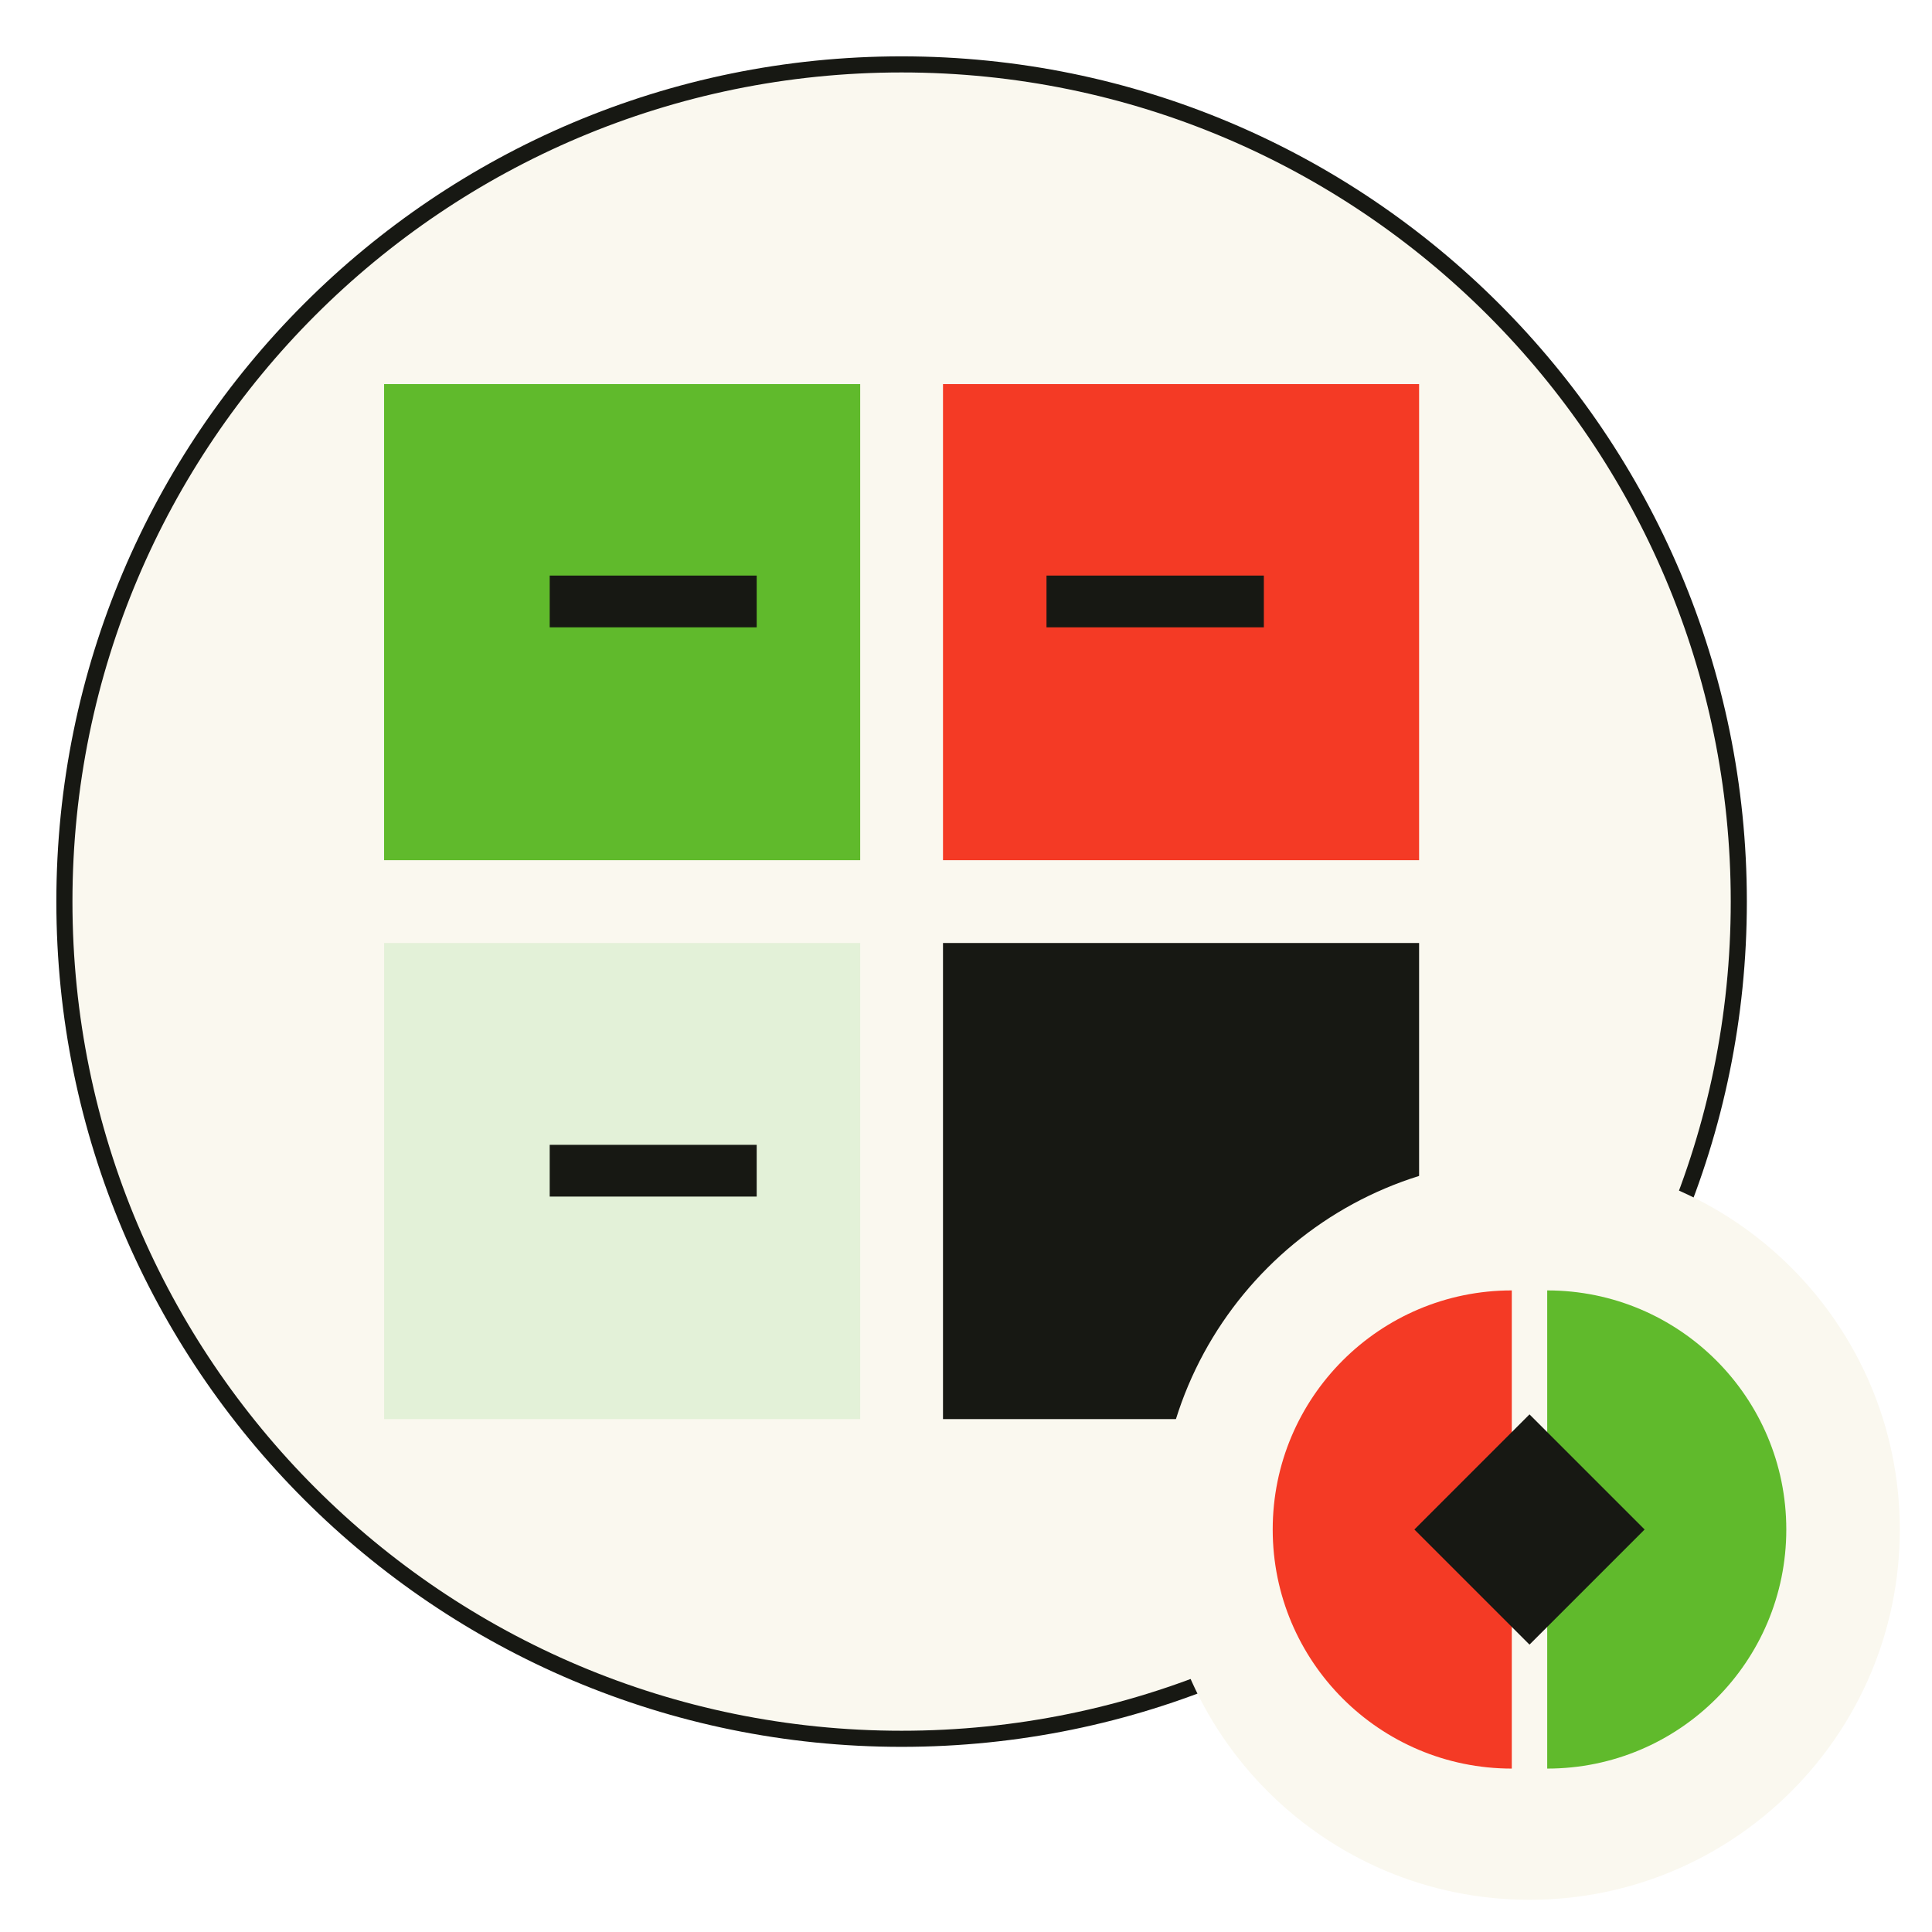
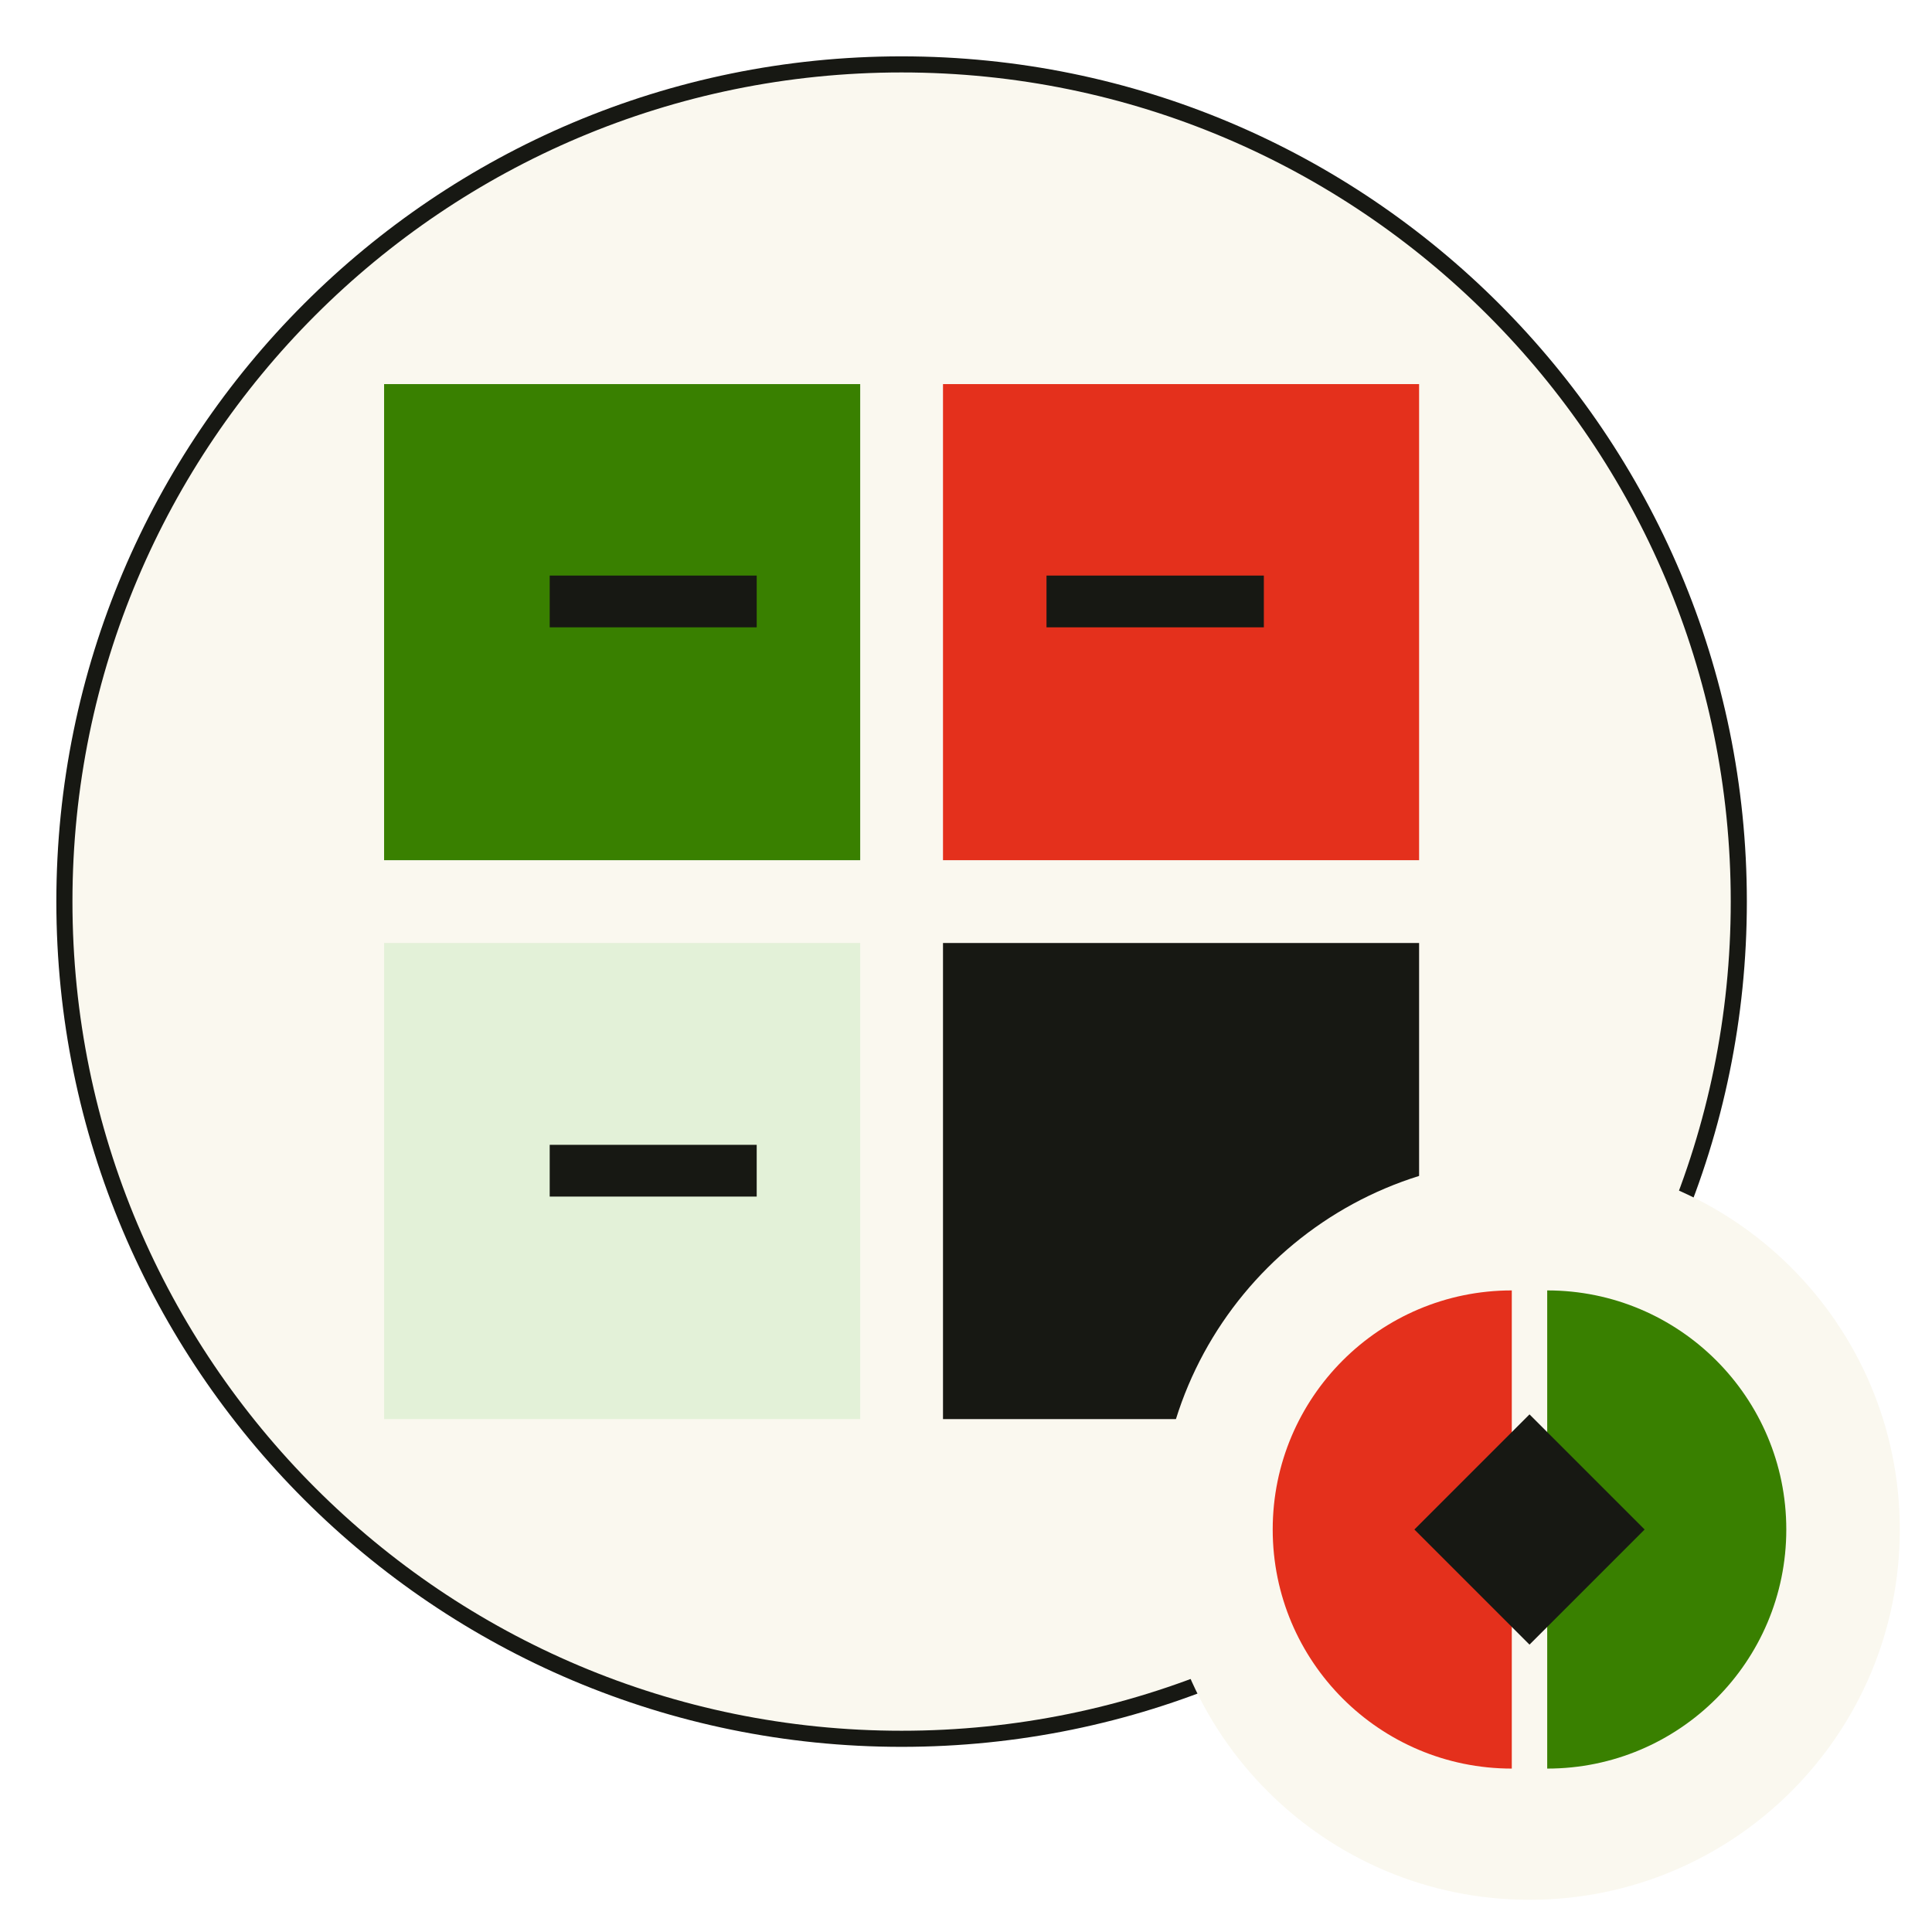
<svg xmlns="http://www.w3.org/2000/svg" viewBox="0 0 240 240" role="img" aria-label="The prisoner’s dilemma, from How to understand others better">
  <circle cx="112" cy="112" r="104" fill="#faf8ef" stroke="#171813" stroke-width="2" />
  <svg x="22" y="22" width="180" height="180" viewBox="0 0 140 140">
-     <rect x="20" y="20" width="46" height="46" rx="0" fill="#60ba2c" stroke="none" />
-     <rect x="74" y="20" width="46" height="46" rx="0" fill="#f43a25" stroke="none" />
+     <rect x="20" y="20" width="46" height="46" rx="0" fill="#398000" stroke="none" />
+     <rect x="74" y="20" width="46" height="46" rx="0" fill="#e4301c" stroke="none" />
    <rect x="20" y="74" width="46" height="46" rx="0" fill="#e3f1d8" stroke="none" />
    <rect x="74" y="74" width="46" height="46" rx="0" fill="#171813" stroke="none" />
    <path d="M36 41H56M84 41H105M36 96H56M84 96H105" fill="none" stroke="#171813" stroke-width="5" />
  </svg>
  <circle cx="190" cy="190" r="46" fill="#faf8ef" />
  <svg x="146" y="146" width="88" height="88" viewBox="0 0 240 240">
-     <path d="M114 39A81 81 0 0 0 114 201Z" fill="#f43a25" />
-     <path d="M126 39A81 81 0 0 1 126 201Z" fill="#60ba2c" />
+     <path d="M114 39A81 81 0 0 0 114 201Z" fill="#e4301c" />
+     <path d="M126 39A81 81 0 0 1 126 201Z" fill="#398000" />
    <path d="M81 120L120 81 159 120 120 159Z" fill="#171813" />
  </svg>
</svg>
